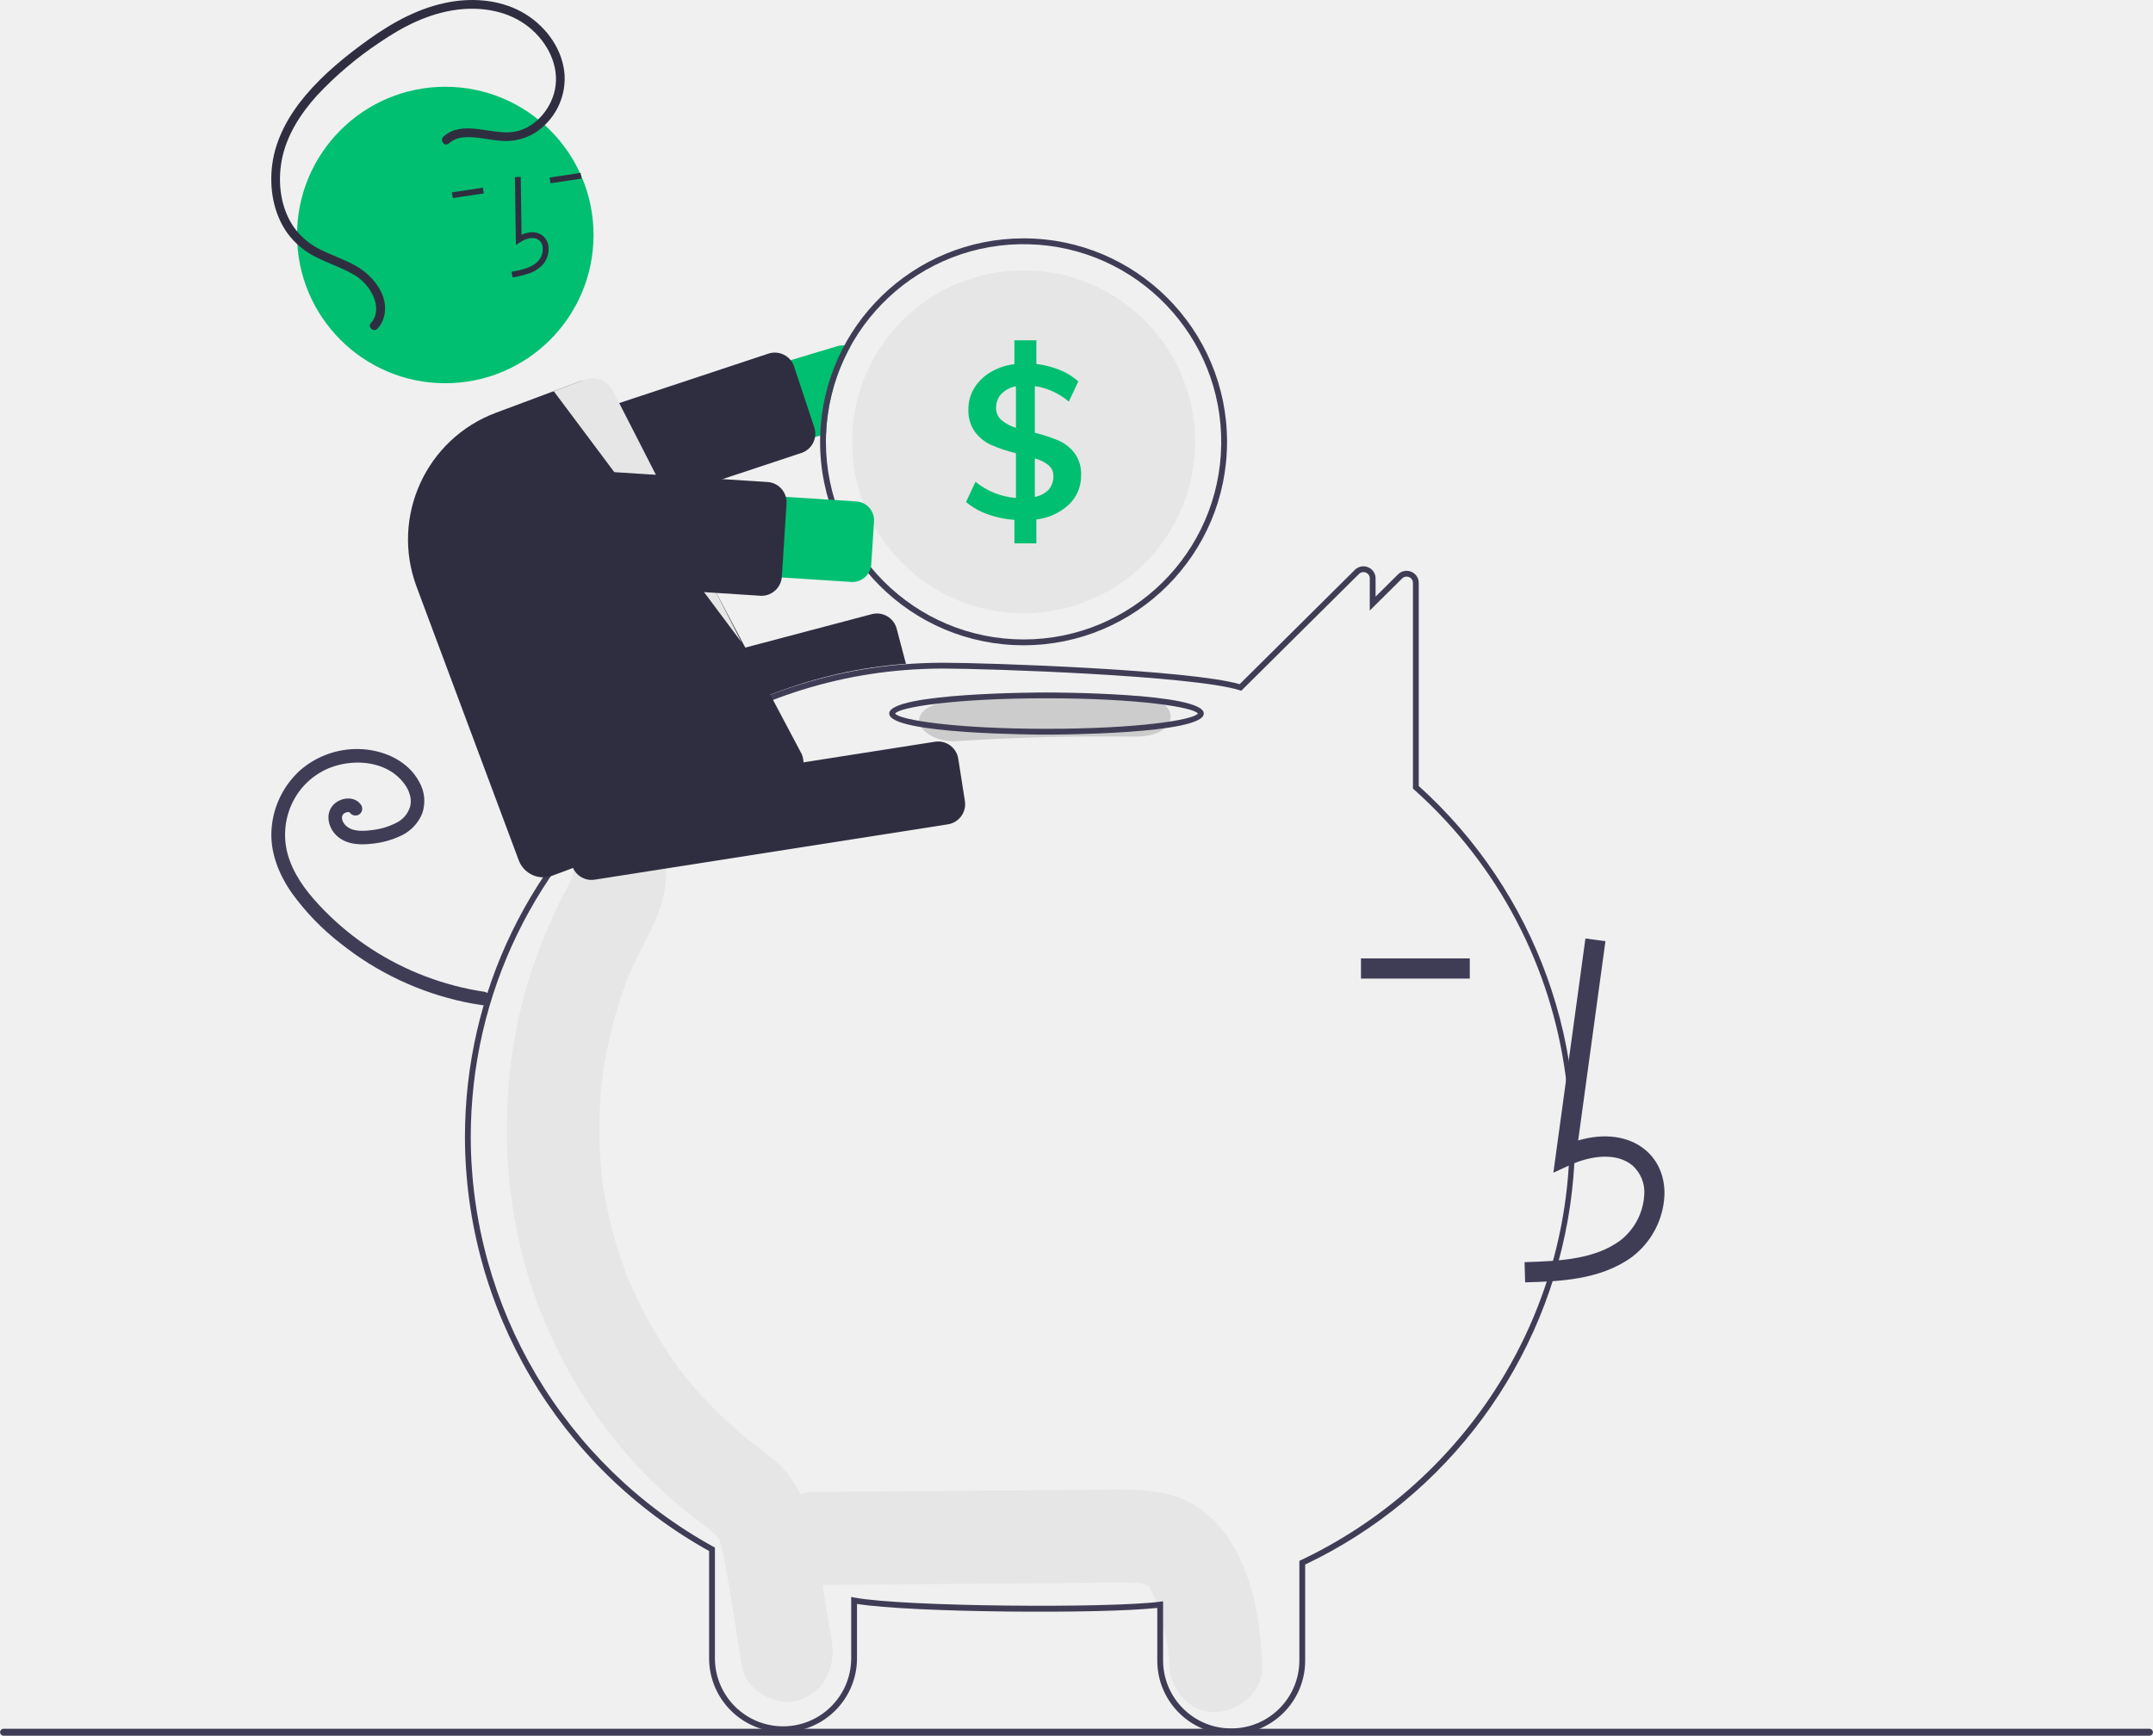
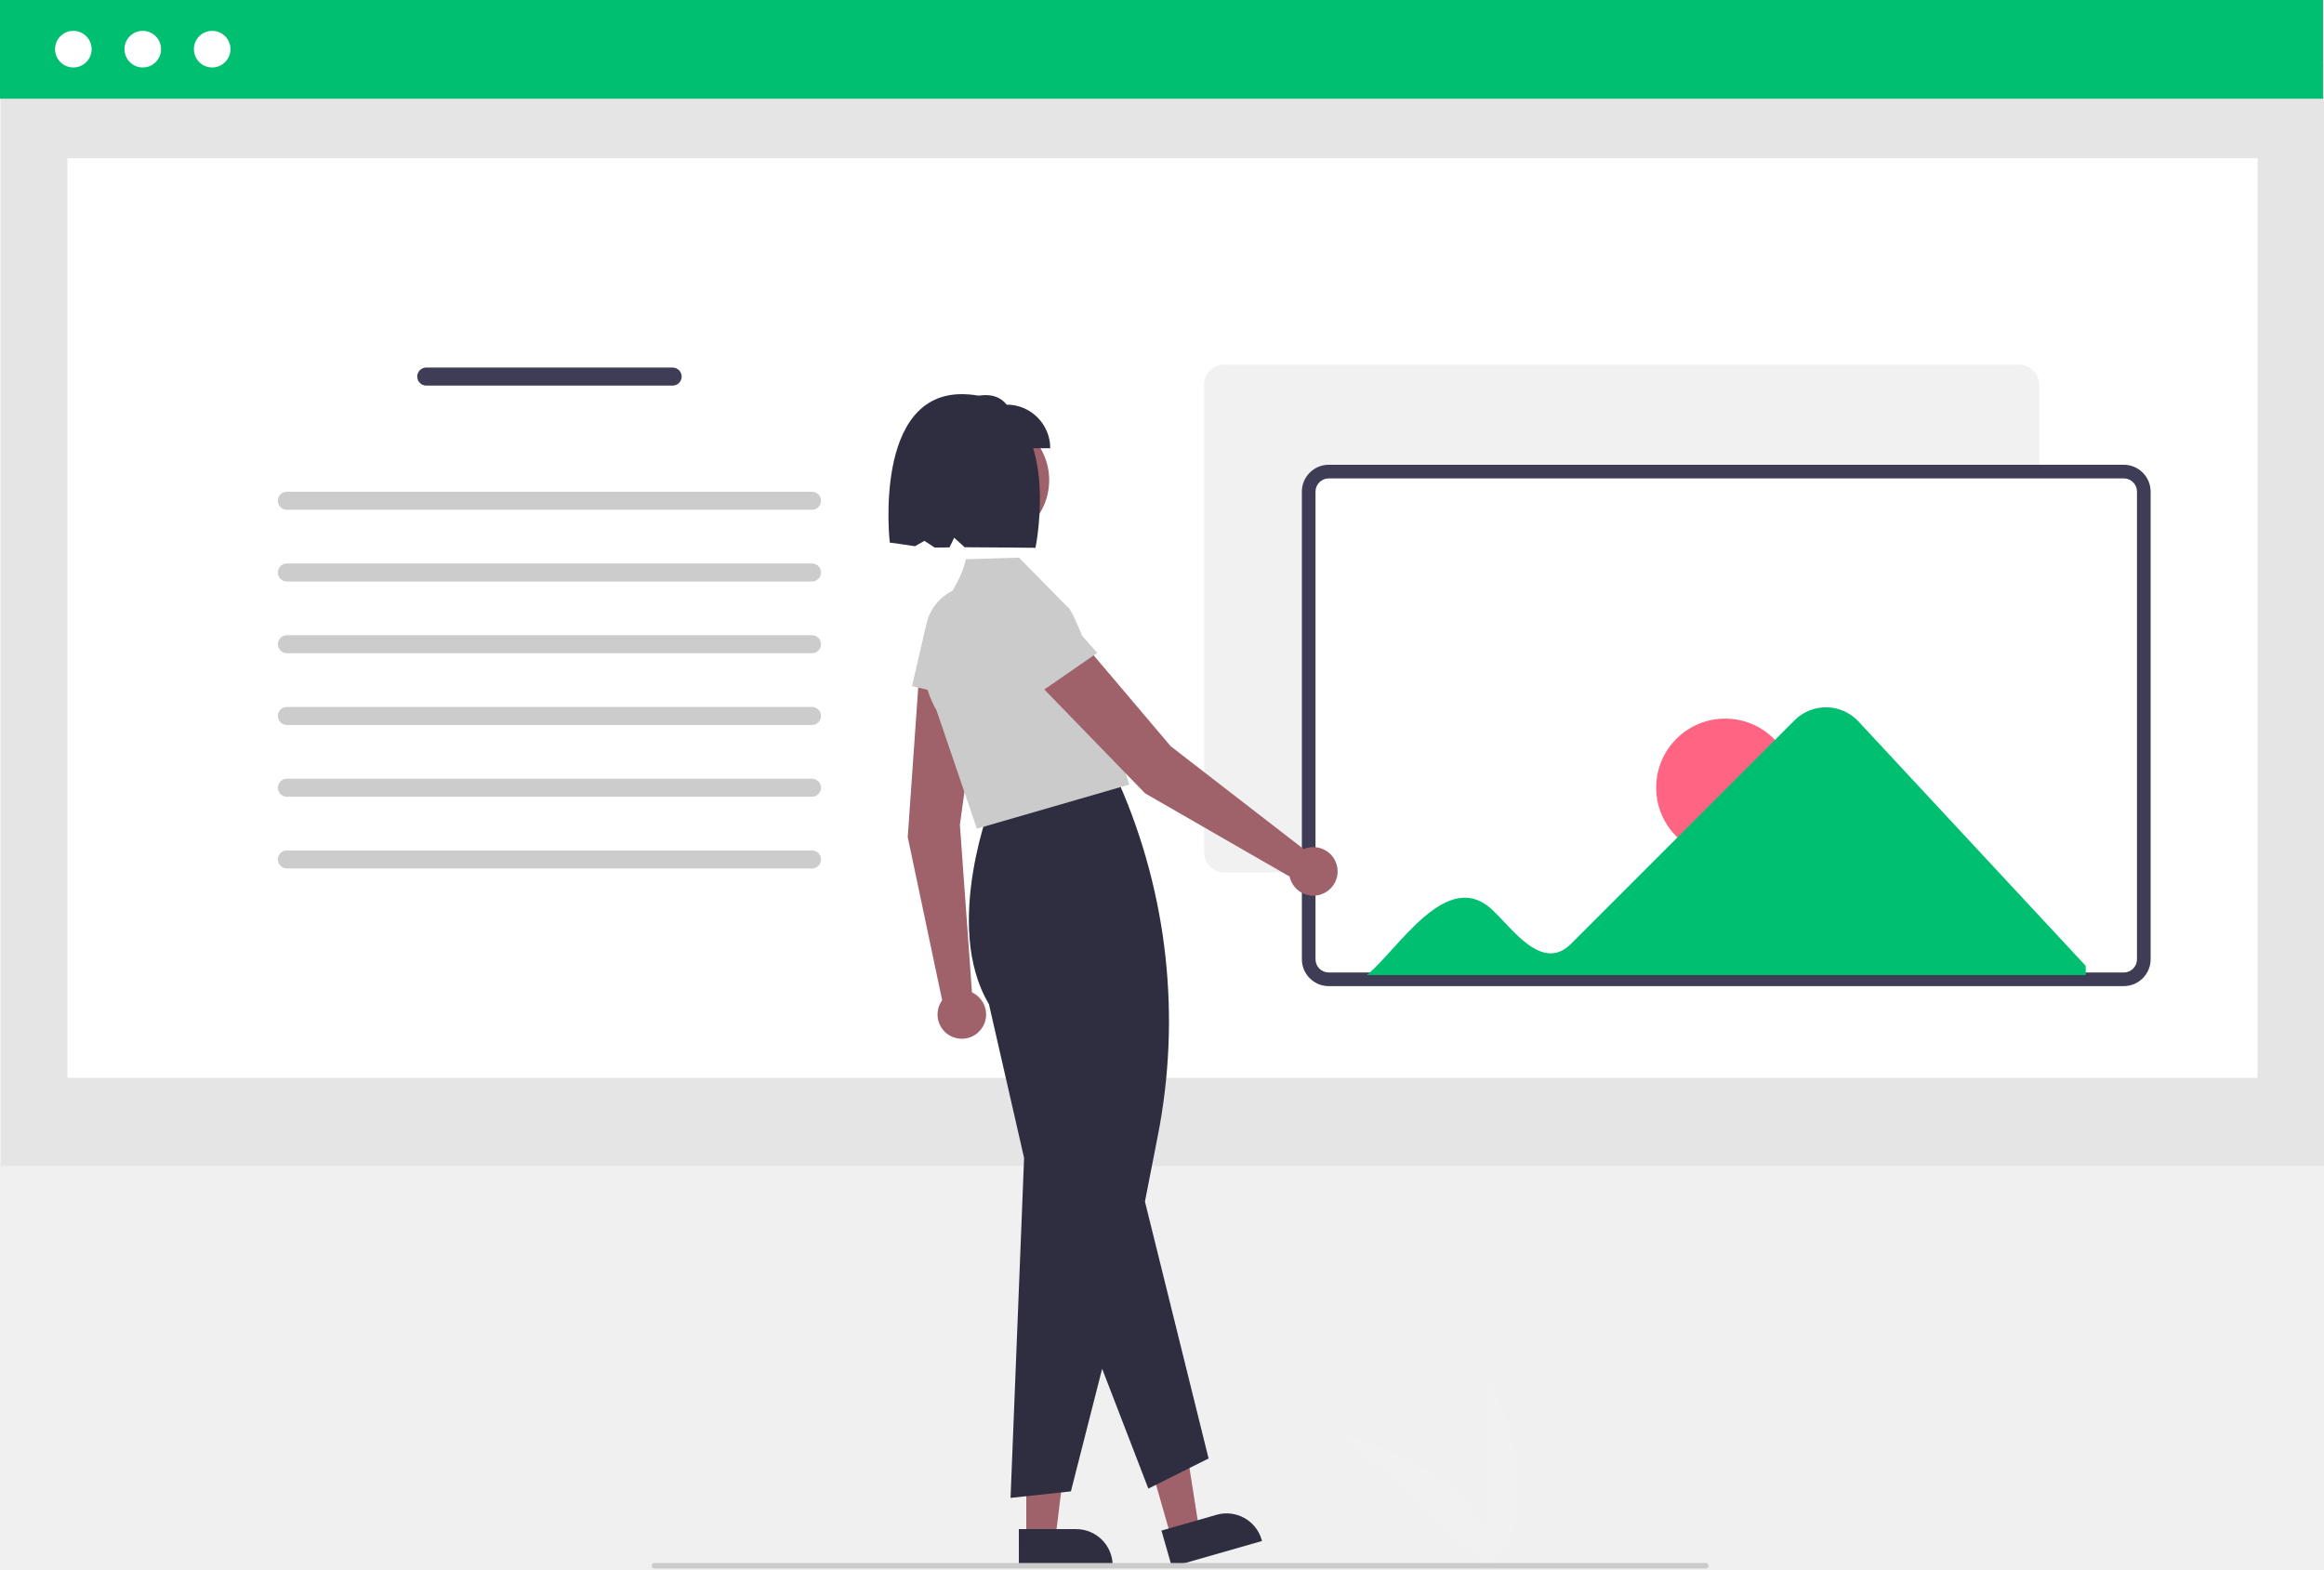
- <svg xmlns="http://www.w3.org/2000/svg" data-name="Layer 1" width="740.675" height="597.175" viewBox="0 0 740.675 597.175">
-   <path d="M651.612,679.719c-5.122-7.172-12.055-12.419-20.771-14.383-7.601-1.713-15.416-1.421-23.142-1.361l-97.692.753c-8.367.065-16.389,7.313-16,16,.386,8.614,7.032,16.069,16,16q42.926-.331,85.851-.662c6.747-.052,13.497-.174,20.244-.152,1.515.005,3.024.085,4.538.102.367.004.631.001.818-.007.047.014.086.027.147.044.79.217,1.6.366,2.394.572-.278.008.515.503.914.671.055.108.171.299.366.595.272.51,1.077,2.059,1.11,2.01a71.762,71.762,0,0,1,2.987,9.393c1.859,7.047,2.268,8.52,2.536,15.132.338,8.352,7.117,16.398,16,16,8.379-.375,16.363-7.042,16-16C663.3,709.333,660.651,692.377,651.612,679.719Z" transform="translate(-229.6623 -151.4124)" fill="#e6e6e6" />
-   <path d="M515.749,715.825c-1.835-11.12-3.635-22.246-5.505-33.36-1.898-11.274-5.774-21.598-14.548-28.997-2.344-1.977-4.775-3.823-7.216-5.663-.858-.647-1.715-1.295-2.563-1.956-.051-.04-.083-.064-.127-.099-.093-.08-.205-.176-.355-.303-3.657-3.095-7.19-6.327-10.556-9.763q-4.483-4.577-8.575-9.545-1.022-1.241-2.019-2.504c-.114-.145-.729-.94-1.135-1.459-.377-.519-1.066-1.457-1.182-1.621q-1.164-1.646-2.286-3.322a156.126,156.126,0,0,1-13.187-24.115q-.547-1.251-1.068-2.517c-.093-.258-.214-.588-.374-1.029-.741-2.038-1.481-4.074-2.159-6.137q-2.16-6.571-3.714-13.336-.768-3.34-1.383-6.715-.317-1.735-.593-3.478c-.03-.193-.21-1.446-.316-2.154-.078-.712-.224-1.972-.243-2.166q-.176-1.756-.312-3.516-.307-3.96-.415-7.933-.185-7.061.253-14.122c.166-2.645.402-5.282.693-7.915.018-.162.031-.29.044-.406.018-.118.038-.251.062-.417.215-1.455.442-2.908.695-4.356a159.294,159.294,0,0,1,3.739-16.313q1.088-3.809,2.363-7.555.568-1.663,1.173-3.314c-.026.071,1.182-3.016,1.198-3.119,4.795-11.329,12.638-21.657,12.648-34.526.007-8.713-7.364-17.06-16-16.657a16.625,16.625,0,0,0-16,16.657c0,.196-.001.363-.001.525-.081.271-.148.498-.208.698-.935,2.032-2.081,3.963-3.107,5.944-2.811,5.423-5.209,11.025-7.488,16.708a159.825,159.825,0,0,0-8.529,28.628,182.098,182.098,0,0,0-.968,65.04c6.204,37.813,26.662,74.009,55.103,98.339,2.468,2.111,4.997,4.152,7.549,6.151,1.056.827,2.121,1.639,3.191,2.446.506.381,2.602,2.034,1.68,1.233,1.982,1.692,2.817,2.543,3.326,3.789.074.288.174.678.311,1.211.359,1.405.7,2.808.983,4.233,2.476,12.451,4.196,25.112,6.264,37.644,1.421,8.611,12.022,14.215,19.682,11.634C513.49,733.312,517.272,725.051,515.749,715.825Z" transform="translate(-229.6623 -151.4124)" fill="#e6e6e6" />
-   <path d="M653.23,748.12a25.374,25.374,0,0,1-25.44-25.25V704.619c-19.109,2.139-84.543,1.644-103.3-1.37v18.892a25.441,25.441,0,0,1-50.88,0v-37.092a163.307,163.307,0,0,1-84-142.388c0-49.83,22.583-96.314,61.959-127.534a164.075,164.075,0,0,1,89.323-35.173c4.427-.347,8.881-.523,13.239-.523,15.352,0,84.619,2.372,101.998,7.372L695.756,347.48a4.16,4.16,0,0,1,4.55-.907,4.1,4.1,0,0,1,2.584,3.847v6.252l7.716-7.642a4.151,4.151,0,0,1,4.546-.908,4.102,4.102,0,0,1,2.587,3.848v69.865a162.759,162.759,0,0,1-39.07,267.866v33.169A25.374,25.374,0,0,1,653.23,748.12ZM629.79,702.351v20.52a23.441,23.441,0,0,0,46.88,0V688.438l.571-.271a162.456,162.456,0,0,0,66.531-58.182,160.325,160.325,0,0,0-27.699-206.96l-.332-.298V351.97a2.103,2.103,0,0,0-1.342-1.996,2.149,2.149,0,0,0-2.381.473l-11.127,11.021V350.42a2.103,2.103,0,0,0-1.342-1.996,2.154,2.154,0,0,0-2.385.477l-40.476,40.164-.575-.18c-16.156-5.057-86.513-7.454-101.982-7.454-4.306,0-8.707.174-13.082.517a162.075,162.075,0,0,0-88.237,34.746c-38.895,30.838-61.202,76.751-61.202,125.967A161.315,161.315,0,0,0,475.094,683.585l.516.286v38.27a23.441,23.441,0,0,0,46.88,0V700.854l1.185.223c16.856,3.171,87.832,3.671,104.985,1.421Z" transform="translate(-229.6623 -151.4124)" fill="#3f3d56" />
-   <path d="M517.66,270.53,406.92,303.81a13.882,13.882,0,0,0,7.99,26.59l96.91-29.13,2.03-.61a67.517,67.517,0,0,1,8.29-29.86,6.165,6.165,0,0,0-2-.52A6.367,6.367,0,0,0,517.66,270.53Z" transform="translate(-229.6623 -151.4124)" fill="#01bf71" />
-   <path d="M412.995,337.495a7.013,7.013,0,0,1-6.638-4.801l-6.925-20.896a6.999,6.999,0,0,1,4.443-8.847l90.131-29.87a7,7,0,0,1,8.847,4.442l6.925,20.896a6.976,6.976,0,0,1-4.193,8.759q-.125.047-.252.088l-90.129,29.869A7.003,7.003,0,0,1,412.995,337.495Z" transform="translate(-229.6623 -151.4124)" fill="#2f2e41" />
-   <path d="M581.79,233.42a70.031,70.031,0,0,0-69.97,67.85c-.02.71-.03,1.43-.03,2.15a70,70,0,1,0,70-70Zm0,138a68.071,68.071,0,0,1-68-68q0-1.395.06-2.76A67.998,67.998,0,1,1,581.79,371.42Z" transform="translate(-229.6623 -151.4124)" fill="#3f3d56" />
-   <path d="M640.79,303.42a59,59,0,0,1-118,0c0-1.87.09-3.71.26-5.53A59,59,0,0,1,640.79,303.42Z" transform="translate(-229.6623 -151.4124)" fill="#e6e6e6" />
-   <path d="M599.36,307.34a14.048,14.048,0,0,0-5.47-4.33,53.139,53.139,0,0,0-8.22-2.7V284.25a23.396,23.396,0,0,1,11.69,5.33l3.26-6.95a21.561,21.561,0,0,0-6.36-3.93,31.259,31.259,0,0,0-8.07-2.07v-8.14h-7.55v8.22a20.672,20.672,0,0,0-8.25,2.77,16.399,16.399,0,0,0-5.59,5.48,13.771,13.771,0,0,0-1.99,7.29,12.463,12.463,0,0,0,2.29,7.8,14.51,14.51,0,0,0,5.7,4.52,52.692,52.692,0,0,0,8.36,2.77v15.39A24.988,24.988,0,0,1,565.25,317.18l-3.26,6.96a24.58,24.58,0,0,0,7.44,4.22,34.161,34.161,0,0,0,9.21,1.92v8.07h7.55v-8.22a19.538,19.538,0,0,0,11.21-5.14,13.59,13.59,0,0,0,4.18-10.1A12.055,12.055,0,0,0,599.36,307.34Zm-20.2-8.73a14.499,14.499,0,0,1-5.03-2.7,5.32,5.32,0,0,1-1.78-4.18,6.726,6.726,0,0,1,1.82-4.81,9.202,9.202,0,0,1,4.99-2.59Zm11.25,21.28a8.557,8.557,0,0,1-4.74,2.47V309.12a13.24,13.24,0,0,1,4.74,2.37,4.658,4.658,0,0,1,1.63,3.7A6.804,6.804,0,0,1,590.41,319.89Z" transform="translate(-229.6623 -151.4124)" fill="#01bf71" />
-   <path d="M416.209,422.184a7.023,7.023,0,0,1-6.775-5.216l-3.77-14.27a7.004,7.004,0,0,1,4.975-8.551l118.941-31.43a7.015,7.015,0,0,1,8.551,4.985l3.194,12.09-.598.046a160.163,160.163,0,0,0-84.108,31.871l-.173.084-38.46,10.16A6.963,6.963,0,0,1,416.209,422.184Z" transform="translate(-229.6623 -151.4124)" fill="#2f2e41" />
-   <path d="M396.51,492.671a98.108,98.108,0,0,1-39.122-14.792A95.527,95.527,0,0,1,341.214,464.65c-4.828-4.924-9.447-10.521-11.838-17.079a25.299,25.299,0,0,1,.331-18.769,24.334,24.334,0,0,1,13.169-13.126c5.99-2.389,13.226-2.644,19.055-.028a17.089,17.089,0,0,1,6.964,5.606,11.435,11.435,0,0,1,1.81,3.758,7.674,7.674,0,0,1,.09,3.759,9.016,9.016,0,0,1-4.774,5.723,24.068,24.068,0,0,1-8.152,2.486c-2.86.39-6.969.745-9.268-1.551a4.669,4.669,0,0,1-1.093-1.611,3.114,3.114,0,0,1-.172-1.458c-.034.217.139-.472.129-.445-.036.102-.194.35.03-.031a3.397,3.397,0,0,1,.233-.363c-.076.098-.243.262.055-.019a1.962,1.962,0,0,1,.914-.564c.138-.04.279-.072.418-.11.353-.096-.352.005.009-.006.139-.004.28-.001.419-.007.354-.016-.349-.097-.01-.011.132.033.262.065.392.106.282.089-.2-.207-.009.014.224.259-.235-.252.019-.001a4.624,4.624,0,0,1,.358.394,2.359,2.359,0,0,0,3.315,0,2.399,2.399,0,0,0,0-3.315c-2.311-2.865-6.877-2.157-9.215.264-2.982,3.088-1.801,7.983,1.1,10.678,3.284,3.051,7.934,3.263,12.158,2.751a29.817,29.817,0,0,0,10.269-2.902,14.398,14.398,0,0,0,7.024-7.588,13.174,13.174,0,0,0-1.056-10.769c-3.729-7.011-11.452-10.606-19.084-11.228a29.812,29.812,0,0,0-21.819,7.163,30.154,30.154,0,0,0-9.888,20.075c-.666,7.996,2.436,15.761,6.959,22.214a84.627,84.627,0,0,0,16.779,17.353,102.473,102.473,0,0,0,42.812,20.191q2.792.577,5.615.988a2.421,2.421,0,0,0,2.883-1.637,2.361,2.361,0,0,0-1.637-2.883Z" transform="translate(-229.6623 -151.4124)" fill="#3f3d56" />
-   <path d="M619.895,390.794q-30.663-.433-61.133,1.556c-6.943.453-12.951,2.907-12.951,7.032,0,3.449,5.96,7.489,12.951,7.032q30.454-1.989,61.133-1.556C636.569,405.094,636.559,391.029,619.895,390.794Z" transform="translate(-229.6623 -151.4124)" fill="#ccc" />
-   <path d="M589.682,404.162c-2.209,0-54.106-.083-54.106-7.251,0-7.168,51.896-7.25,54.106-7.25s54.106.083,54.106,7.25C643.787,404.079,591.891,404.162,589.682,404.162Zm-52.076-7.251c1.42,2.173,20.496,5.251,52.076,5.251s50.656-3.078,52.076-5.251c-1.42-2.173-20.496-5.25-52.076-5.25S539.025,394.738,537.605,396.911Z" transform="translate(-229.6623 -151.4124)" fill="#3f3d56" />
-   <path d="M754.336,592.612c11.488-.319,25.786-.718,36.801-8.764a28.262,28.262,0,0,0,11.121-21.103c.225-6.355-2.071-11.901-6.465-15.614-5.753-4.861-14.154-6.002-23.207-3.341l9.38-68.548-6.886-.943L764.052,554.885l5.75-2.639c6.666-3.058,15.817-4.614,21.504.192a12.215,12.215,0,0,1,4.006,10.062,21.361,21.361,0,0,1-8.275,15.735c-8.572,6.261-19.969,7.069-32.895,7.43Z" transform="translate(-229.6623 -151.4124)" fill="#3f3d56" />
-   <rect x="468.203" y="329.741" width="37.432" height="6.95" fill="#3f3d56" />
-   <path d="M433.148,454.15a7.012,7.012,0,0,1-6.904-5.917L423.959,433.651a7.008,7.008,0,0,1,5.832-8L551.322,406.609a7.007,7.007,0,0,1,7.999,5.832l2.285,14.582a7.007,7.007,0,0,1-5.832,8l-121.531,19.042A7.096,7.096,0,0,1,433.148,454.15Z" transform="translate(-229.6623 -151.4124)" fill="#2f2e41" />
-   <circle cx="153.189" cy="80.855" r="51" fill="#01bf71" />
-   <path d="M411.727,245.463a12.095,12.095,0,0,0,4.367-2.676,8.133,8.133,0,0,0,2.255-6.483,5.472,5.472,0,0,0-2.512-4.164c-1.846-1.135-4.285-1.092-6.747.049l-.284-19.908-2.0.028.334,23.404,1.522-.998c1.765-1.156,4.302-1.994,6.127-.872a3.514,3.514,0,0,1,1.573,2.69,6.146,6.146,0,0,1-1.676,4.834c-2.168,2.151-5.377,2.872-9.039,3.531l.354,1.968A32.963,32.963,0,0,0,411.727,245.463Z" transform="translate(-229.6623 -151.4124)" fill="#2f2e41" />
-   <rect x="418.838" y="211.679" width="10.772" height="2" transform="translate(-256.7253 -85.49311) rotate(-8.61162)" fill="#2f2e41" />
-   <rect x="385.221" y="216.769" width="10.772" height="2" transform="translate(-257.8664 -90.46937) rotate(-8.61162)" fill="#2f2e41" />
-   <path d="M416.555,453.258a9.03,9.03,0,0,1-8.434-5.855L372.957,353.235a46.532,46.532,0,0,1,27.284-59.802L428.833,282.756a8.958,8.958,0,0,1,6.878.239,8.832,8.832,0,0,1,4.675,4.986L505.523,410.964a9.002,9.002,0,0,1-5.257,11.638L419.7,452.687A8.976,8.976,0,0,1,416.555,453.258Z" transform="translate(-229.6623 -151.4124)" fill="#2f2e41" />
-   <path d="M420.158,285.995l64.629,86.426L441.056,286.902a8.079,8.079,0,0,0-10.349-4.846Z" transform="translate(-229.6623 -151.4124)" fill="#e6e6e6" />
-   <path d="M522.49,351.63l-115.395-7.433a13.879,13.879,0,1,1,1.784-27.701l115.395,7.433a6.499,6.499,0,0,1,6.069,6.904l-.949,14.729a6.501,6.501,0,0,1-6.905,6.069Z" transform="translate(-229.6623 -151.4124)" fill="#01bf71" />
-   <path d="M491.655,356.395q-.229,0-.458-.015h-0l-94.756-6.104a6.999,6.999,0,0,1-6.536-7.435l1.62-25.158a7,7,0,0,1,7.436-6.535l94.756,6.103a7.008,7.008,0,0,1,6.535,7.435l-1.62,25.159a7.019,7.019,0,0,1-4.546,6.111A6.926,6.926,0,0,1,491.655,356.395Z" transform="translate(-229.6623 -151.4124)" fill="#2f2e41" />
-   <path d="M382.267,198.353c6.709-5.77,15.923-.608,23.617-1.512,7.361-.865,13.174-7.468,14.659-14.482,1.732-8.184-2.516-16.383-8.777-21.486-6.857-5.589-15.952-7.193-24.57-6.159-9.878,1.185-18.911,5.789-27.017,11.359a121.85,121.85,0,0,0-21.442,18.169c-5.751,6.352-10.624,13.923-12.18,22.47-1.414,7.768-.334,16.375,4.258,22.955a24.205,24.205,0,0,0,9.474,7.805c3.937,1.933,8.138,3.316,11.952,5.502,5.768,3.305,11.374,10.159,9.567,17.291a9.793,9.793,0,0,1-2.226,4.19c-1.291,1.433-3.619-.461-2.325-1.897,2.273-2.523,2.183-5.888.972-8.9a16.272,16.272,0,0,0-7.233-7.954c-3.993-2.283-8.401-3.692-12.494-5.772a27.023,27.023,0,0,1-9.911-8.214c-4.898-6.807-6.363-15.666-5.253-23.861,1.202-8.868,5.759-16.927,11.471-23.68,6.216-7.349,13.852-13.571,21.652-19.159,8.37-5.997,17.617-11.067,27.85-12.9,8.87-1.59,18.485-.611,26.241,4.223,7.24,4.512,12.792,12.274,13.344,20.947a22.235,22.235,0,0,1-10.376,19.942,19.101,19.101,0,0,1-11.41,2.643c-4.262-.273-8.527-1.578-12.816-1.215a8.941,8.941,0,0,0-5.268,2.128c-1.466,1.261-3.213-1.181-1.759-2.431Z" transform="translate(-229.6623 -151.4124)" fill="#2f2e41" />
-   <path d="M969.147,748.588H230.853a1.191,1.191,0,0,1,0-2.381H969.147a1.191,1.191,0,0,1,0,2.381Z" transform="translate(-229.6623 -151.4124)" fill="#3f3d56" />
+ <svg xmlns="http://www.w3.org/2000/svg" data-name="Layer 1" width="842.17" height="568.852" viewBox="0 0 842.17 568.852">
+   <path d="M716.621,734.168v-72.34S744.813,713.114,716.621,734.168Z" transform="translate(-178.4512 -165.3161)" fill="#f1f1f1" />
+   <path d="M718.362,734.156l-53.29-48.921S721.918,699.15,718.362,734.156Z" transform="translate(-178.4512 -165.3161)" fill="#f1f1f1" />
+   <rect id="f54375ad-557d-4249-95e2-413e25c77bd8" data-name="Rectangle 62" x="0.359" y="23.079" width="841.811" height="399.454" fill="#e5e5e5" />
+   <rect id="eb84611c-d49d-4ce2-b538-4fee0a7e188d" data-name="Rectangle 75" x="24.431" y="57.333" width="793.668" height="333.277" fill="#fff" />
+   <rect id="a33b5263-04c3-449f-a8ad-1420252c1e48" data-name="Rectangle 80" width="841.811" height="35.763" fill="#01bf71" />
+   <circle id="a01a8c4b-bf8b-4728-9381-d6cbaed15ee5" data-name="Ellipse 90" cx="26.576" cy="17.815" r="6.628" fill="#fff" />
+   <circle id="a70f271b-ee75-4447-9507-72af025f0784" data-name="Ellipse 91" cx="51.736" cy="17.815" r="6.628" fill="#fff" />
+   <circle id="b6ae4294-4107-4abd-ba05-1d458fcbc8d7" data-name="Ellipse 92" cx="76.896" cy="17.815" r="6.628" fill="#fff" />
+   <path id="a98f5d70-28fc-4129-b4f3-463d07786f2f-182" data-name="Path 680" d="M332.911,298.519a3.268,3.268,0,0,0,0,6.536h89.293a3.268,3.268,0,1,0,0-6.536Z" transform="translate(-178.4512 -165.3161)" fill="#3f3d56" />
+   <path id="a5717240-4d8d-4c71-83bc-6deeb889f166-183" data-name="Path 680" d="M282.411,343.519a3.268,3.268,0,0,0,0,6.536h190.293a3.268,3.268,0,1,0,0-6.536Z" transform="translate(-178.4512 -165.3161)" fill="#ccc" />
+   <path id="f9c6f13d-6e3a-4758-9844-a0f5d5c969ce-184" data-name="Path 680" d="M282.411,369.519a3.268,3.268,0,0,0,0,6.536h190.293a3.268,3.268,0,1,0,0-6.536Z" transform="translate(-178.4512 -165.3161)" fill="#ccc" />
+   <path id="bf808dfd-2bb2-4793-b7c6-d8671bf7e9b4-185" data-name="Path 680" d="M282.411,395.519a3.268,3.268,0,0,0,0,6.536h190.293a3.268,3.268,0,1,0,0-6.536Z" transform="translate(-178.4512 -165.3161)" fill="#ccc" />
+   <path id="e27373f7-fd0b-426a-8828-0829b084b689-186" data-name="Path 680" d="M282.411,421.519a3.268,3.268,0,0,0,0,6.536h190.293a3.268,3.268,0,1,0,0-6.536Z" transform="translate(-178.4512 -165.3161)" fill="#ccc" />
+   <path id="b4c6c7b3-e22e-4fba-a4f6-80d19d07dbd3-187" data-name="Path 680" d="M282.411,447.519a3.268,3.268,0,0,0,0,6.536h190.293a3.268,3.268,0,1,0,0-6.536Z" transform="translate(-178.4512 -165.3161)" fill="#ccc" />
+   <path id="ebf0dc46-a6ad-47cb-a3de-ddb71e9e94e3-188" data-name="Path 680" d="M282.411,473.519a3.268,3.268,0,0,0,0,6.536h190.293a3.268,3.268,0,1,0,0-6.536Z" transform="translate(-178.4512 -165.3161)" fill="#ccc" />
+   <path d="M910.161,481.454H622.058a7.271,7.271,0,0,1-7.263-7.263V304.719a7.271,7.271,0,0,1,7.263-7.263H910.161a7.271,7.271,0,0,1,7.263,7.263V474.191A7.271,7.271,0,0,1,910.161,481.454Z" transform="translate(-178.4512 -165.3161)" fill="#f1f1f1" />
+   <path d="M948.061,520.216H659.958a7.271,7.271,0,0,1-7.263-7.263V343.481a7.271,7.271,0,0,1,7.263-7.263H948.061a7.271,7.271,0,0,1,7.263,7.263V512.953A7.271,7.271,0,0,1,948.061,520.216Z" transform="translate(-178.4512 -165.3161)" fill="#fff" />
+   <path d="M948.061,522.688H659.958a9.746,9.746,0,0,1-9.735-9.735V343.481a9.746,9.746,0,0,1,9.735-9.735H948.061a9.746,9.746,0,0,1,9.735,9.735V512.953A9.746,9.746,0,0,1,948.061,522.688ZM659.958,338.69a4.797,4.797,0,0,0-4.792,4.792V512.953a4.797,4.797,0,0,0,4.792,4.792H948.061a4.797,4.797,0,0,0,4.792-4.792V343.481a4.797,4.797,0,0,0-4.792-4.792Z" transform="translate(-178.4512 -165.3161)" fill="#3f3d56" />
+   <circle cx="625.17" cy="285.43" r="25" fill="#ff6583" />
+   <path d="M851.849,426.695a16.099,16.099,0,0,0-23.025-.411l-81.08,81.08c-10.386,10.435-21.228-5.525-28.156-11.961-16.66-16.477-34.656,14.419-45.854,23.267H934.285v-3.317Z" transform="translate(-178.4512 -165.3161)" fill="#01bf71" />
+   <path d="M530.681,524.977l-4.384-60.754,7.874-56.932-22.362-1.51-4.414,62.889L519.869,527.81a8.798,8.798,0,1,0,10.812-2.833Z" transform="translate(-178.4512 -165.3161)" fill="#9f616a" />
+   <path d="M508.955,413.964l5.251-22.726a17.497,17.497,0,0,1,34.435,5.897l-2.892,25.679Z" transform="translate(-178.4512 -165.3161)" fill="#cbcbcb" />
+   <polygon points="371.903 557.597 382.445 557.597 387.46 516.933 371.901 516.934 371.903 557.597" fill="#9f616a" />
+   <path d="M547.665,719.471l20.762-.001h.001a13.232,13.232,0,0,1,13.231,13.231v.43l-33.993.001Z" transform="translate(-178.4512 -165.3161)" fill="#2f2e41" />
+   <polygon points="424.424 557.252 434.559 554.349 428.184 513.876 413.226 518.161 424.424 557.252" fill="#9f616a" />
+   <path d="M599.342,720l19.959-5.717.001-0a13.232,13.232,0,0,1,16.363,9.076l.118.413-32.679,9.361Z" transform="translate(-178.4512 -165.3161)" fill="#2f2e41" />
+   <path d="M544.656,708.154l4.904-123.178-12.736-55.744c-17.139-28.735,1.351-74.57,1.54-75.03l.069-.168.18-.025,44.832-6.074.63,1.445a214.691,214.691,0,0,1,13.947,127.516l-4.666,23.866,23.061,93.11-21.826,10.913-16.746-43.425L566.526,705.79Z" transform="translate(-178.4512 -165.3161)" fill="#2f2e41" />
+   <path d="M532.459,465.626l-14.626-42.855c-9.092-16.012-3.325-30.228,3.114-39.333,6.954-9.832,7.371-15.347,7.464-15.408l.074-.049,19.216-.582,17.784,18.071c1.119-.437,10.568,22.85,9.767,24.02l12.421,40.152Z" transform="translate(-178.4512 -165.3161)" fill="#cbcbcb" />
+   <path d="M650.886,473.038l-48.18-37.268L565.551,391.92,549.506,407.57,593.407,452.817l52.376,30.164a8.798,8.798,0,1,0,5.103-9.944Z" transform="translate(-178.4512 -165.3161)" fill="#9f616a" />
+   <path d="M544.947,423.426l-13.425-19.074a17.497,17.497,0,0,1,27.367-21.716l17.199,19.287Z" transform="translate(-178.4512 -165.3161)" fill="#cbcbcb" />
+   <circle cx="357.382" cy="174.009" r="22.819" fill="#9f616a" />
+   <path d="M559.036,327.749H522.802V311.955c7.953-3.16,15.735-5.847,20.44,0a15.794,15.794,0,0,1,15.794,15.794Z" transform="translate(-178.4512 -165.3161)" fill="#2f2e41" />
+   <path d="M527.796,308.168c-33.198-.907-26.912,53.786-26.912,53.786s6.263.828,9.121,1.315l3.452-1.944,3.714,2.436c1.705.009,3.497-.025,5.354-.059l1.703-3.506,3.797,3.443c6.911.01,25.666.201,25.666.201S564.993,309.183,527.796,308.168Z" transform="translate(-178.4512 -165.3161)" fill="#2f2e41" />
+   <path d="M796.633,733.746h-381a1,1,0,0,1,0-2h381a1,1,0,0,1,0,2Z" transform="translate(-178.4512 -165.3161)" fill="#cbcbcb" />
</svg>
